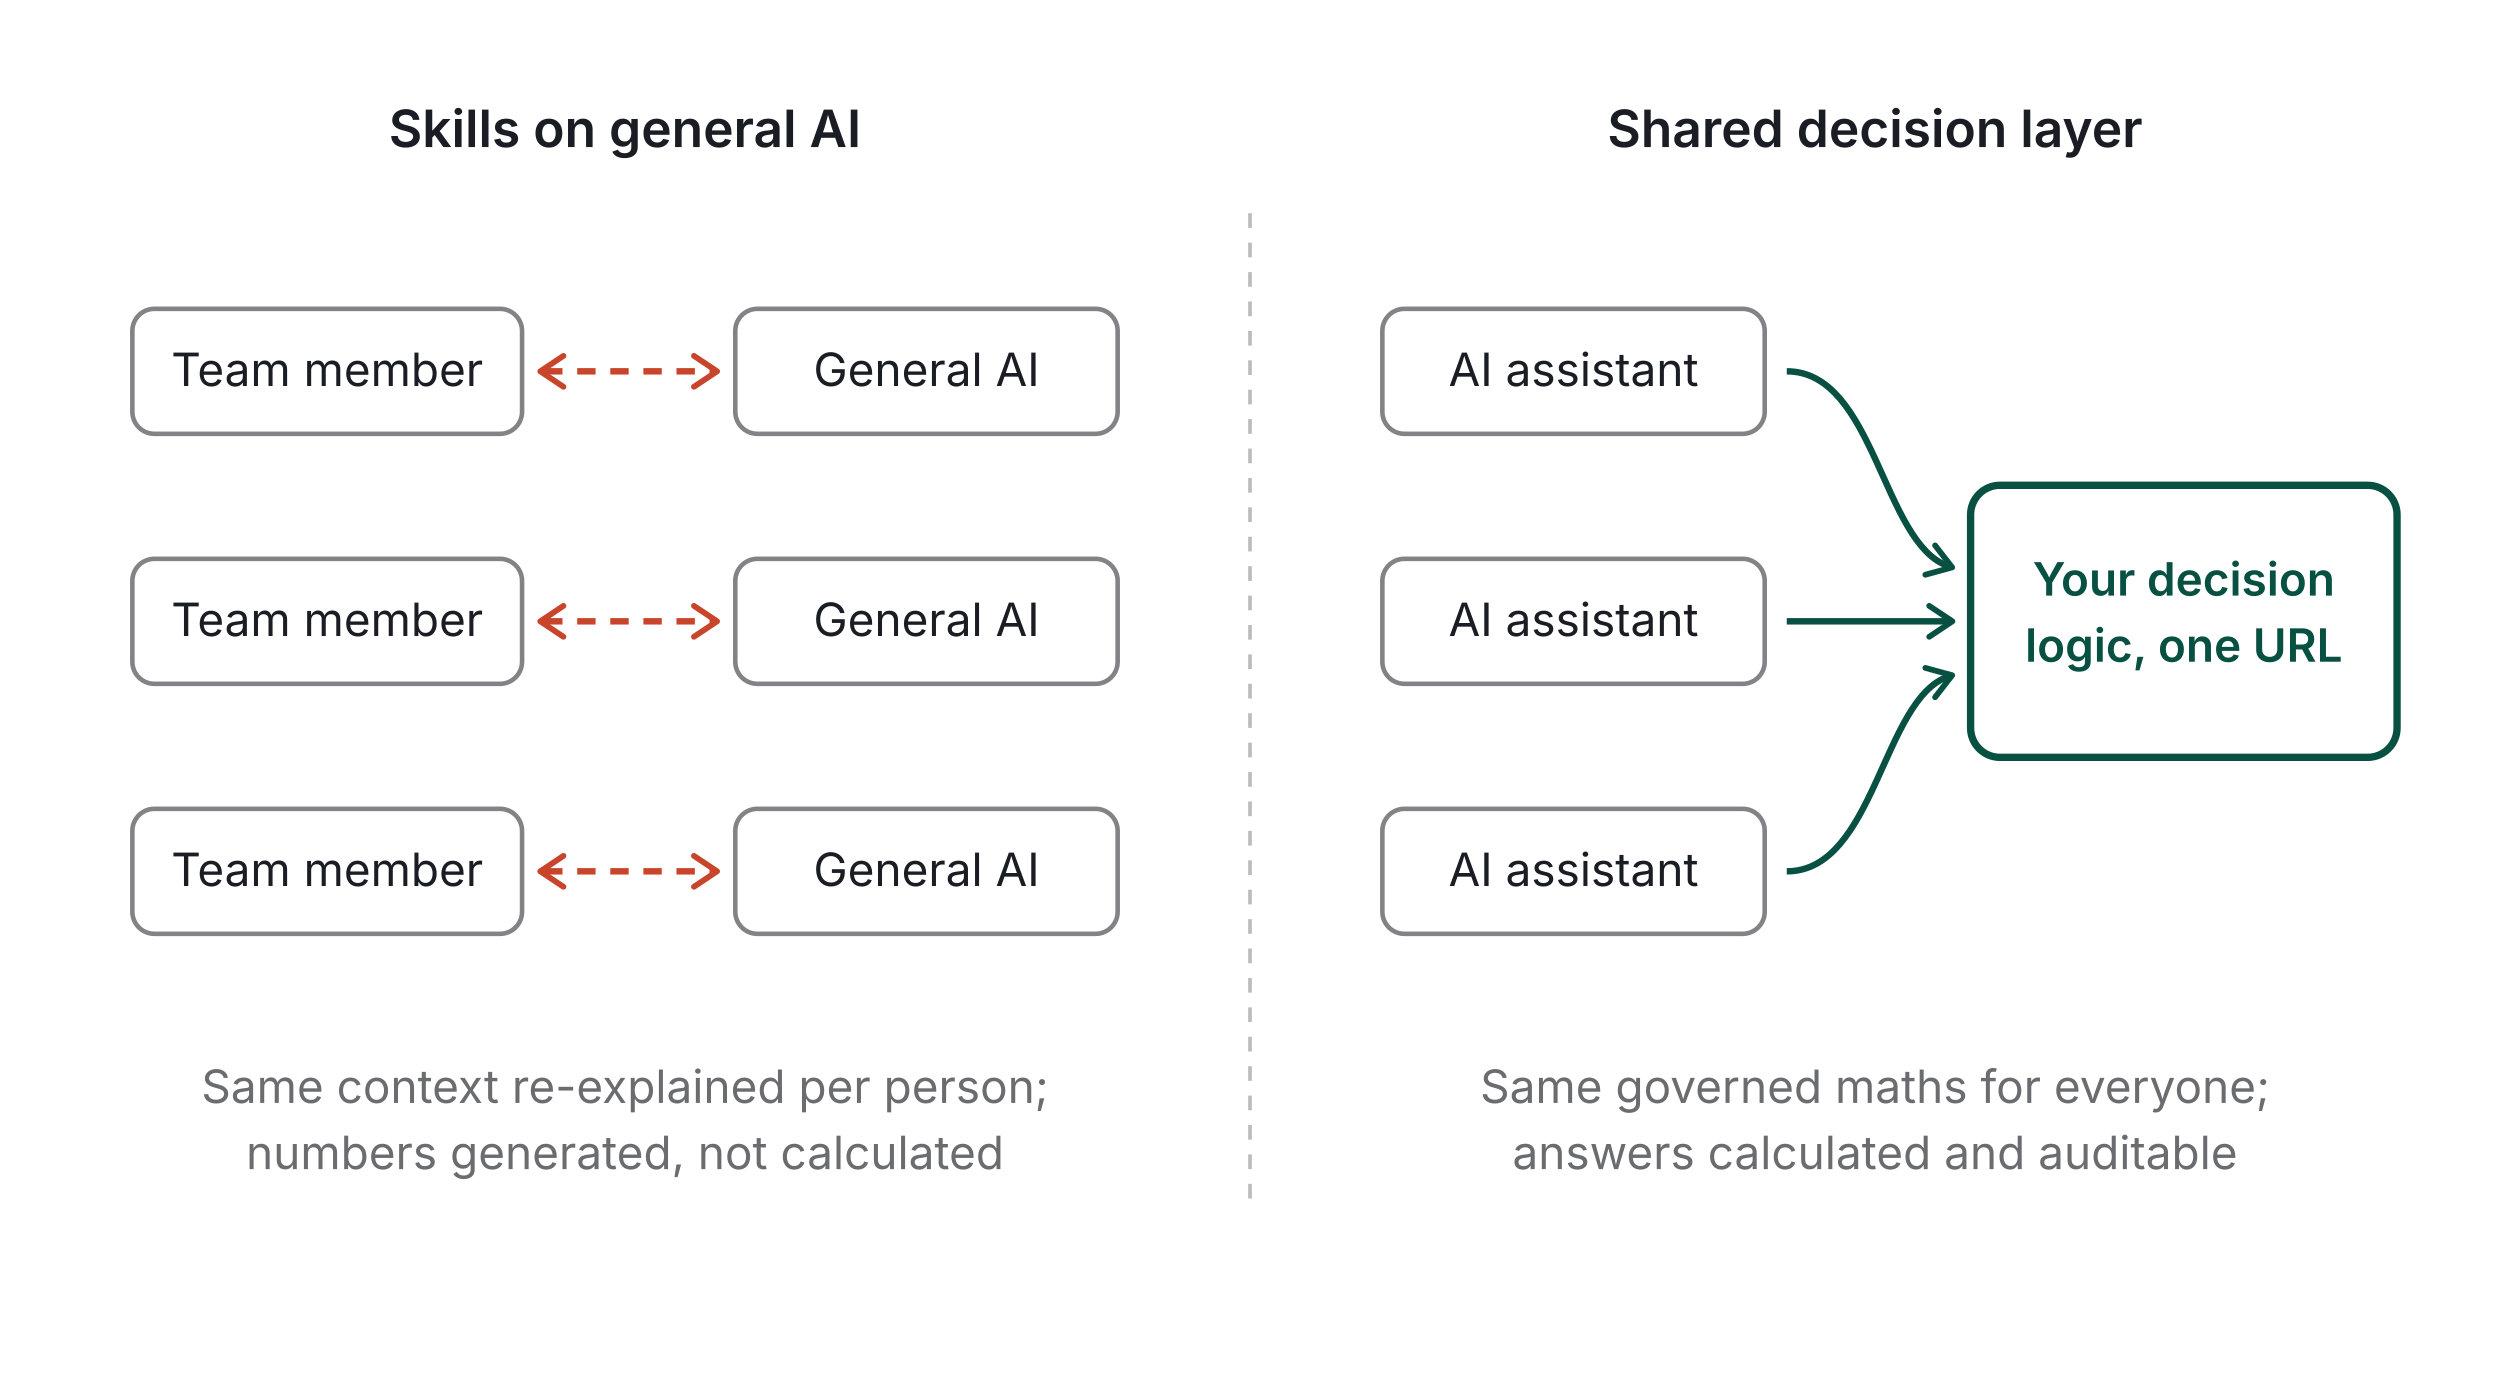
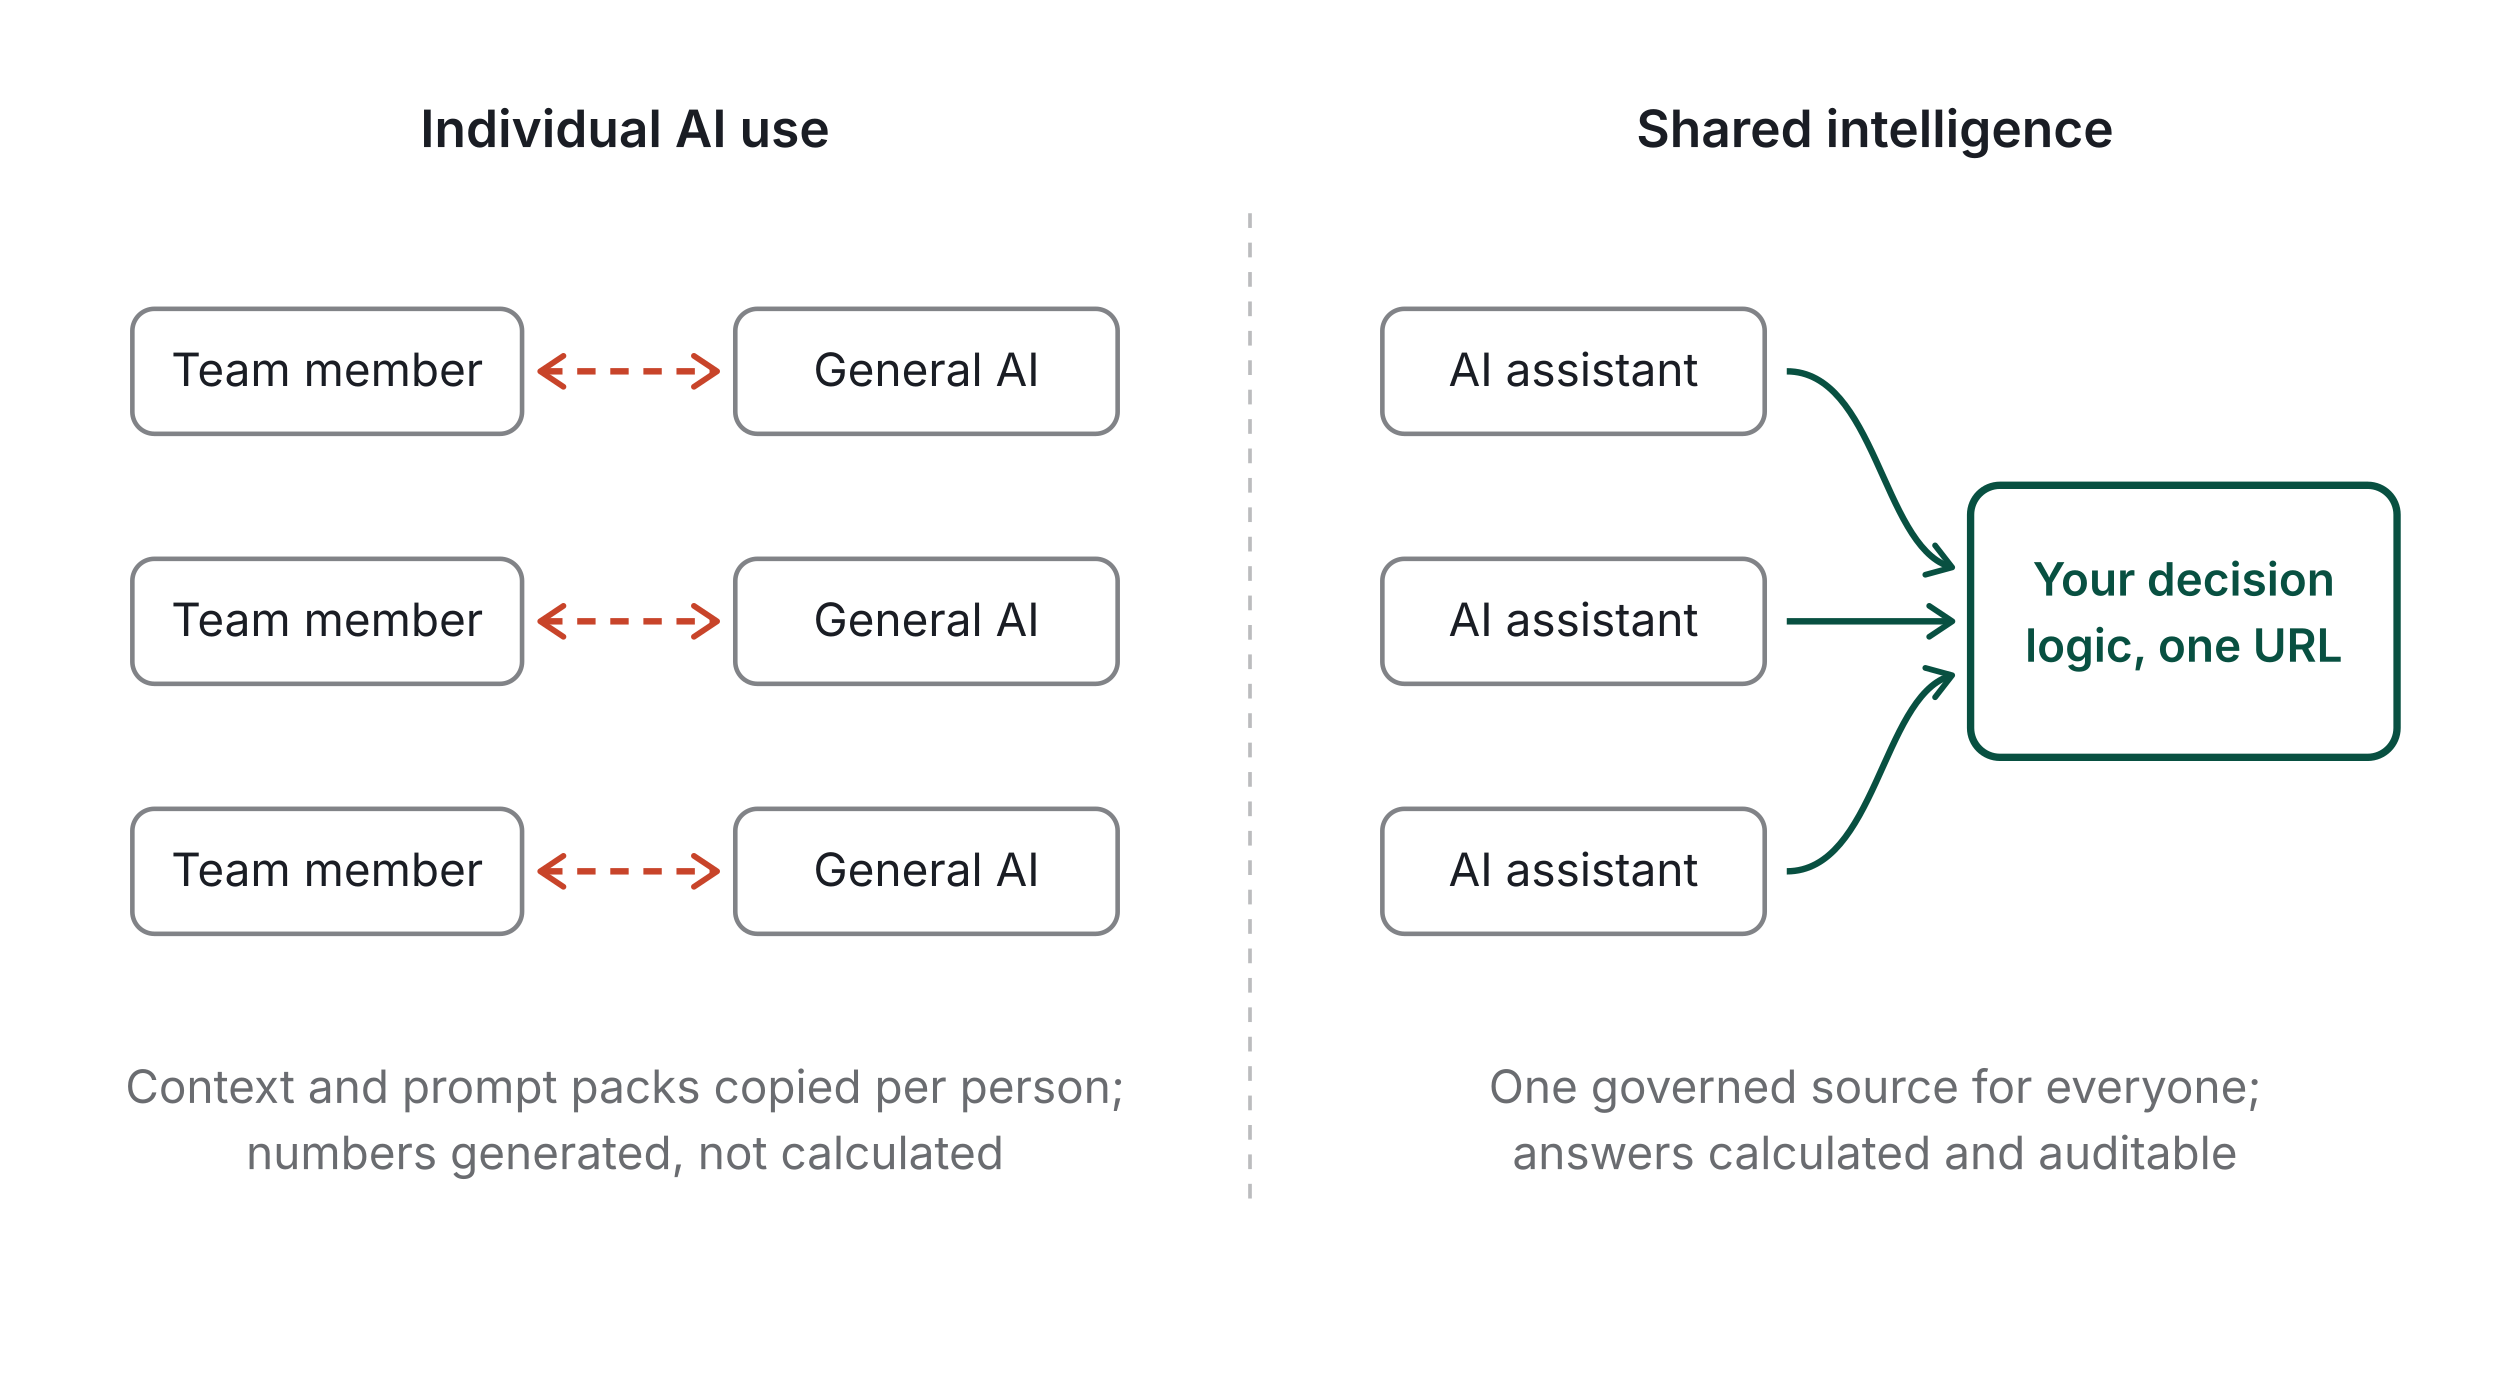
<svg xmlns="http://www.w3.org/2000/svg" width="100%" viewBox="0 0 680 380" role="img" aria-labelledby="title desc">
  <style>
    text { font-family: "Anthropic Sans", -apple-system, BlinkMacSystemFont, "Segoe UI", sans-serif; fill: #1a1d24; }
    .divider { stroke: #1a1d24; stroke-width: 1; opacity: 0.30; stroke-dasharray: 4 4; }
    .box { fill: none; stroke: #1a1d24; stroke-width: 1.25; opacity: 0.55; rx: 6; }
    .shared { fill: none; stroke: #085041; stroke-width: 2; }
    .flowL { stroke: #c8442a; stroke-width: 1.75; fill: none; stroke-dasharray: 5 4; }
    .flowR { stroke: #085041; stroke-width: 1.75; fill: none; }
    .heading { font-size: 14px; font-weight: 600; }
    .boxtext { font-size: 12.5px; }
    .sharedtext { font-size: 12.5px; font-weight: 600; fill: #085041; }
    .caption { font-size: 12.5px; opacity: 0.65; }
  </style>
  <defs>
    <marker id="arwL" viewBox="0 0 10 10" refX="7" refY="5" markerWidth="6" markerHeight="6" orient="auto-start-reverse">
      <path d="M2 1L8 5L2 9" fill="none" stroke="#c8442a" stroke-width="1.5" stroke-linecap="round" stroke-linejoin="round" />
    </marker>
    <marker id="arwR" viewBox="0 0 10 10" refX="7" refY="5" markerWidth="6" markerHeight="6" orient="auto-start-reverse">
      <path d="M2 1L8 5L2 9" fill="none" stroke="#085041" stroke-width="1.5" stroke-linecap="round" stroke-linejoin="round" />
    </marker>
  </defs>
  <line class="divider" x1="340" y1="58" x2="340" y2="330" />
-   <text class="heading" x="170" y="40" text-anchor="middle">Skills on general AI</text>
-   <text class="heading" x="510" y="40" text-anchor="middle">Shared decision layer</text>
+   <text class="heading" x="170" y="40" text-anchor="middle">Individual AI use</text>
+   <text class="heading" x="510" y="40" text-anchor="middle">Shared intelligence</text>
  <rect class="box" x="36" y="84" width="106" height="34" rx="6" />
  <text class="boxtext" x="89" y="105" text-anchor="middle">Team member</text>
  <rect class="box" x="200" y="84" width="104" height="34" rx="6" />
  <text class="boxtext" x="252" y="105" text-anchor="middle">General AI</text>
  <line class="flowL" x1="148" y1="101" x2="194" y2="101" marker-start="url(#arwL)" marker-end="url(#arwL)" />
  <rect class="box" x="36" y="152" width="106" height="34" rx="6" />
  <text class="boxtext" x="89" y="173" text-anchor="middle">Team member</text>
  <rect class="box" x="200" y="152" width="104" height="34" rx="6" />
  <text class="boxtext" x="252" y="173" text-anchor="middle">General AI</text>
  <line class="flowL" x1="148" y1="169" x2="194" y2="169" marker-start="url(#arwL)" marker-end="url(#arwL)" />
  <rect class="box" x="36" y="220" width="106" height="34" rx="6" />
  <text class="boxtext" x="89" y="241" text-anchor="middle">Team member</text>
  <rect class="box" x="200" y="220" width="104" height="34" rx="6" />
  <text class="boxtext" x="252" y="241" text-anchor="middle">General AI</text>
  <line class="flowL" x1="148" y1="237" x2="194" y2="237" marker-start="url(#arwL)" marker-end="url(#arwL)" />
-   <text class="caption" x="170" y="300" text-anchor="middle">Same context re-explained per person;</text>
+   <text class="caption" x="170" y="300" text-anchor="middle">Context and prompt packs copied per person;</text>
  <text class="caption" x="170" y="318" text-anchor="middle">numbers generated, not calculated</text>
  <rect class="box" x="376" y="84" width="104" height="34" rx="6" />
  <text class="boxtext" x="428" y="105" text-anchor="middle">AI assistant</text>
  <rect class="box" x="376" y="152" width="104" height="34" rx="6" />
  <text class="boxtext" x="428" y="173" text-anchor="middle">AI assistant</text>
  <rect class="box" x="376" y="220" width="104" height="34" rx="6" />
  <text class="boxtext" x="428" y="241" text-anchor="middle">AI assistant</text>
  <rect class="shared" x="536" y="132" width="116" height="74" rx="8" />
  <text class="sharedtext" x="594" y="162" text-anchor="middle">Your decision</text>
  <text class="sharedtext" x="594" y="180" text-anchor="middle">logic, one URL</text>
  <path class="flowR" d="M486 101 C 510 101, 512 148, 530 154" marker-end="url(#arwR)" />
  <line class="flowR" x1="486" y1="169" x2="530" y2="169" marker-end="url(#arwR)" />
  <path class="flowR" d="M486 237 C 510 237, 512 190, 530 184" marker-end="url(#arwR)" />
-   <text class="caption" x="510" y="300" text-anchor="middle">Same governed maths for everyone;</text>
+   <text class="caption" x="510" y="300" text-anchor="middle">One governed source for everyone;</text>
  <text class="caption" x="510" y="318" text-anchor="middle">answers calculated and auditable</text>
</svg>
